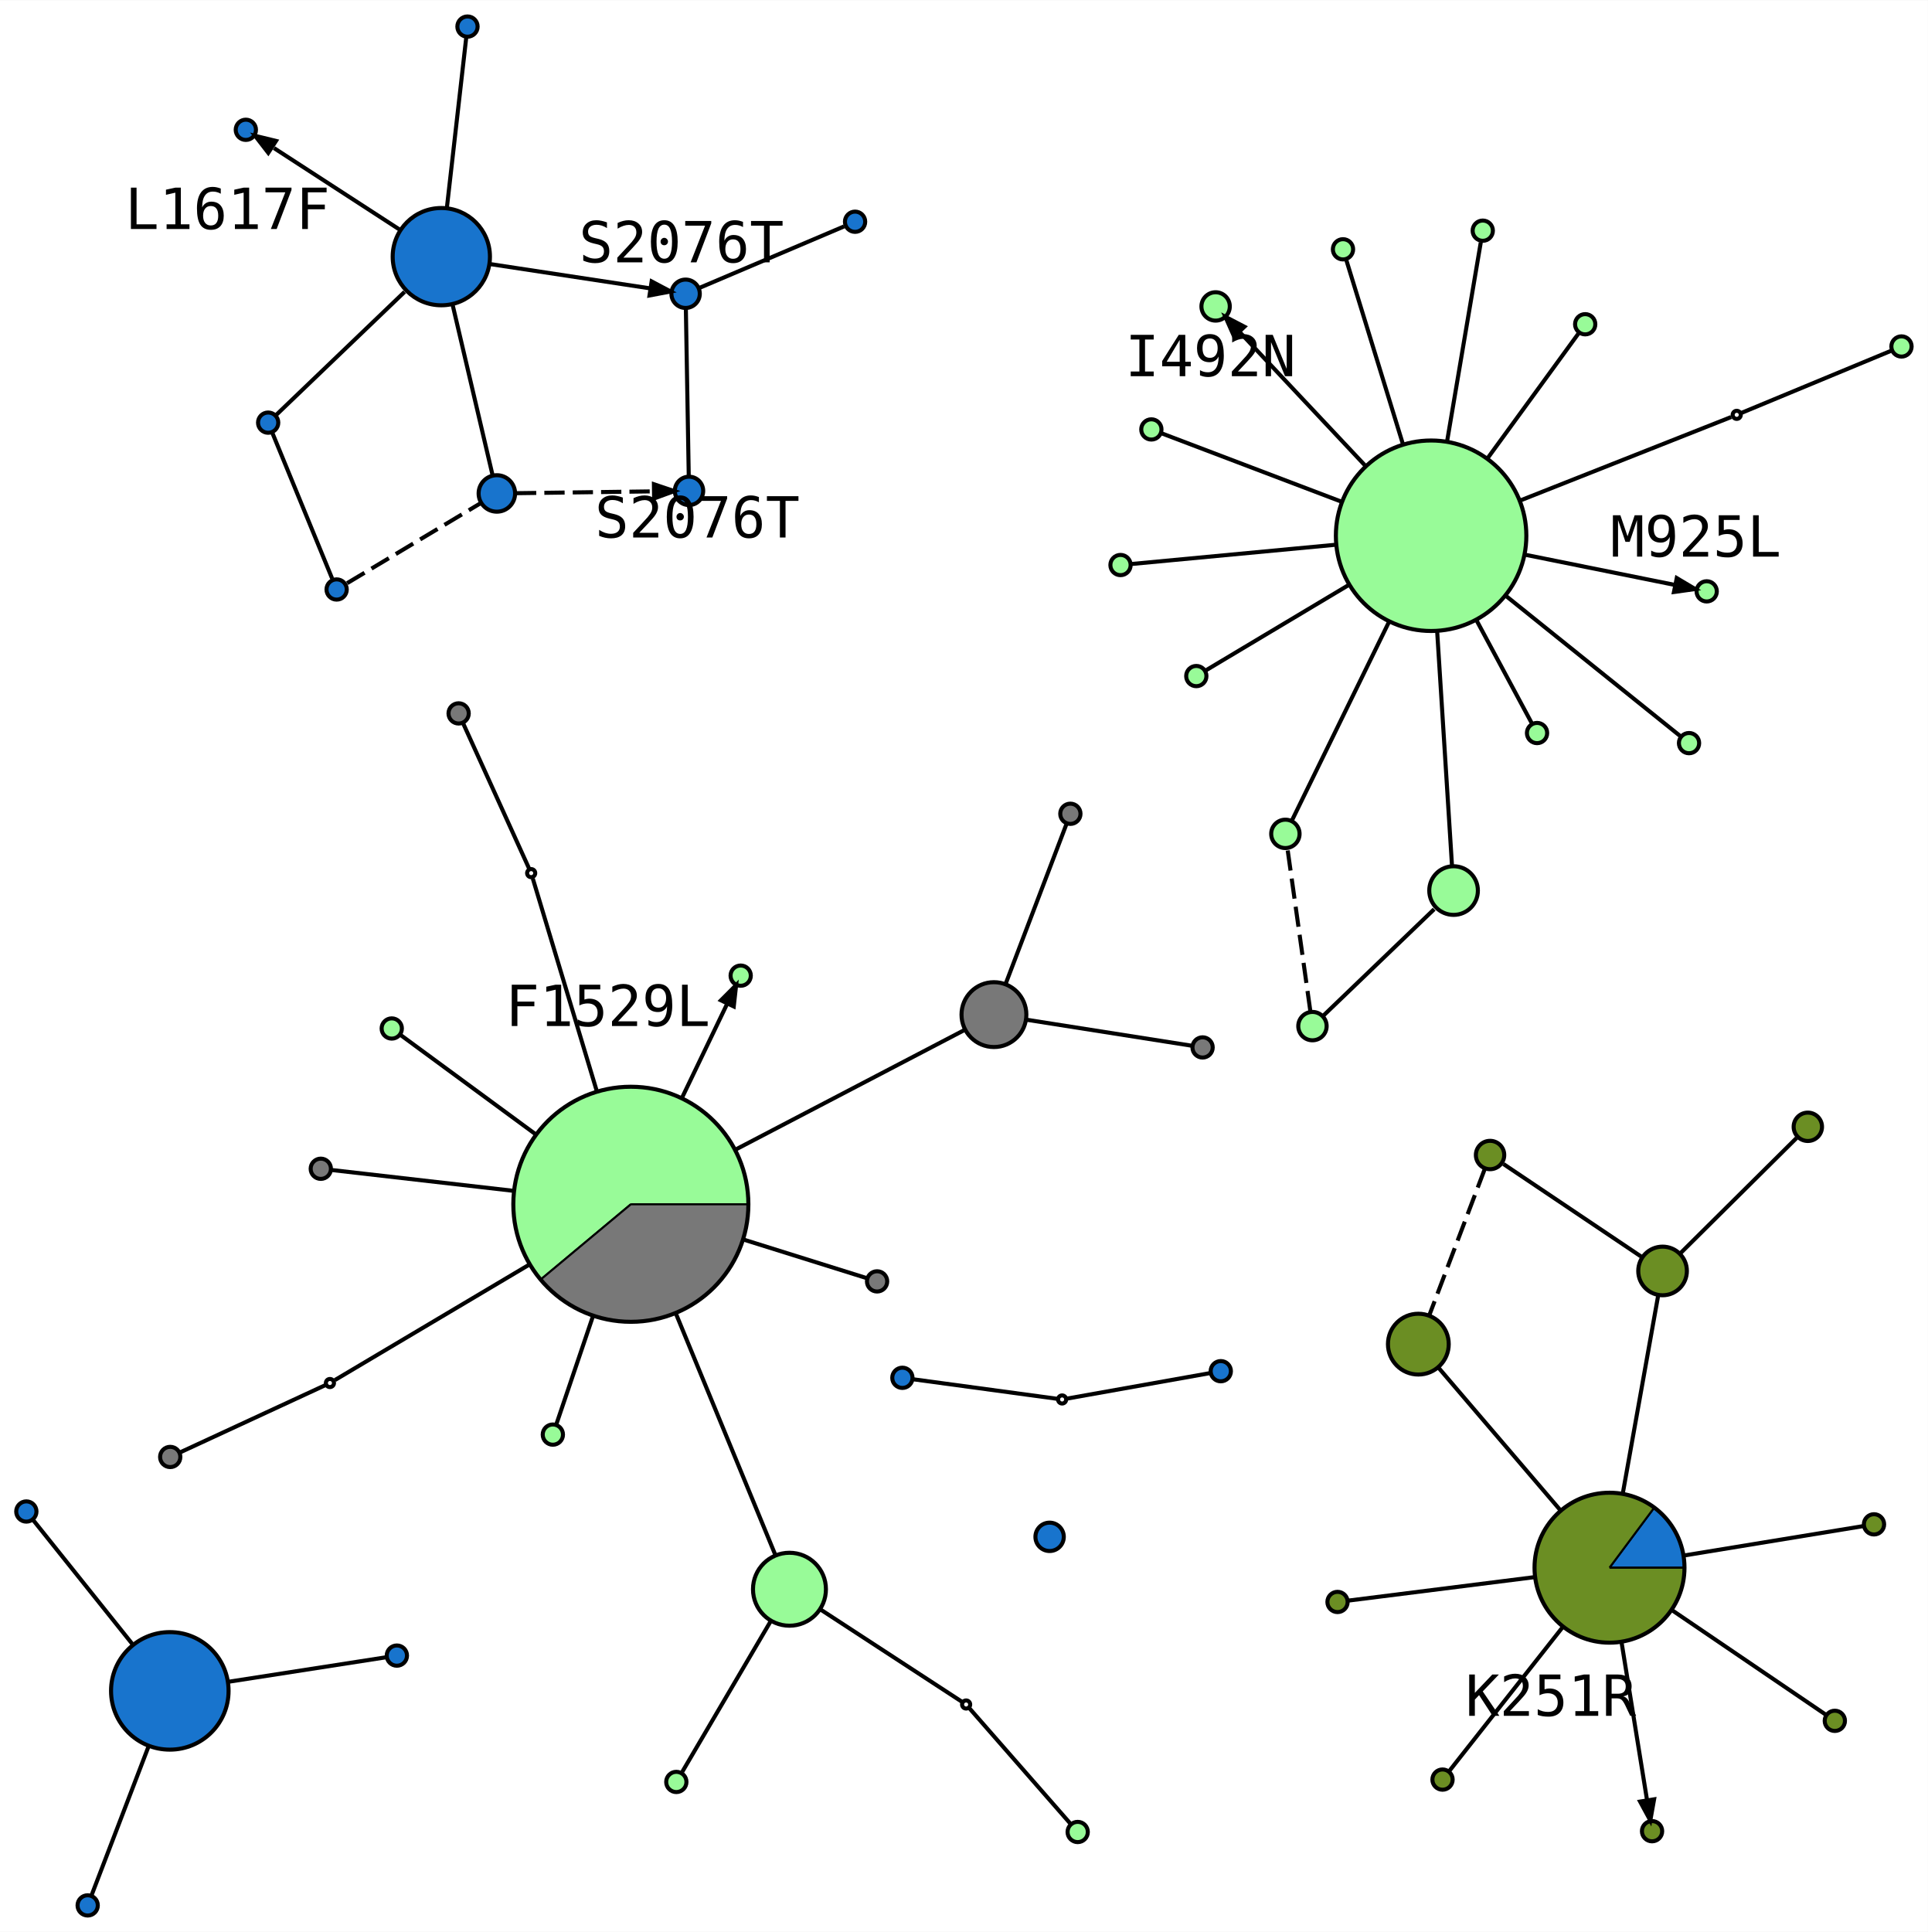
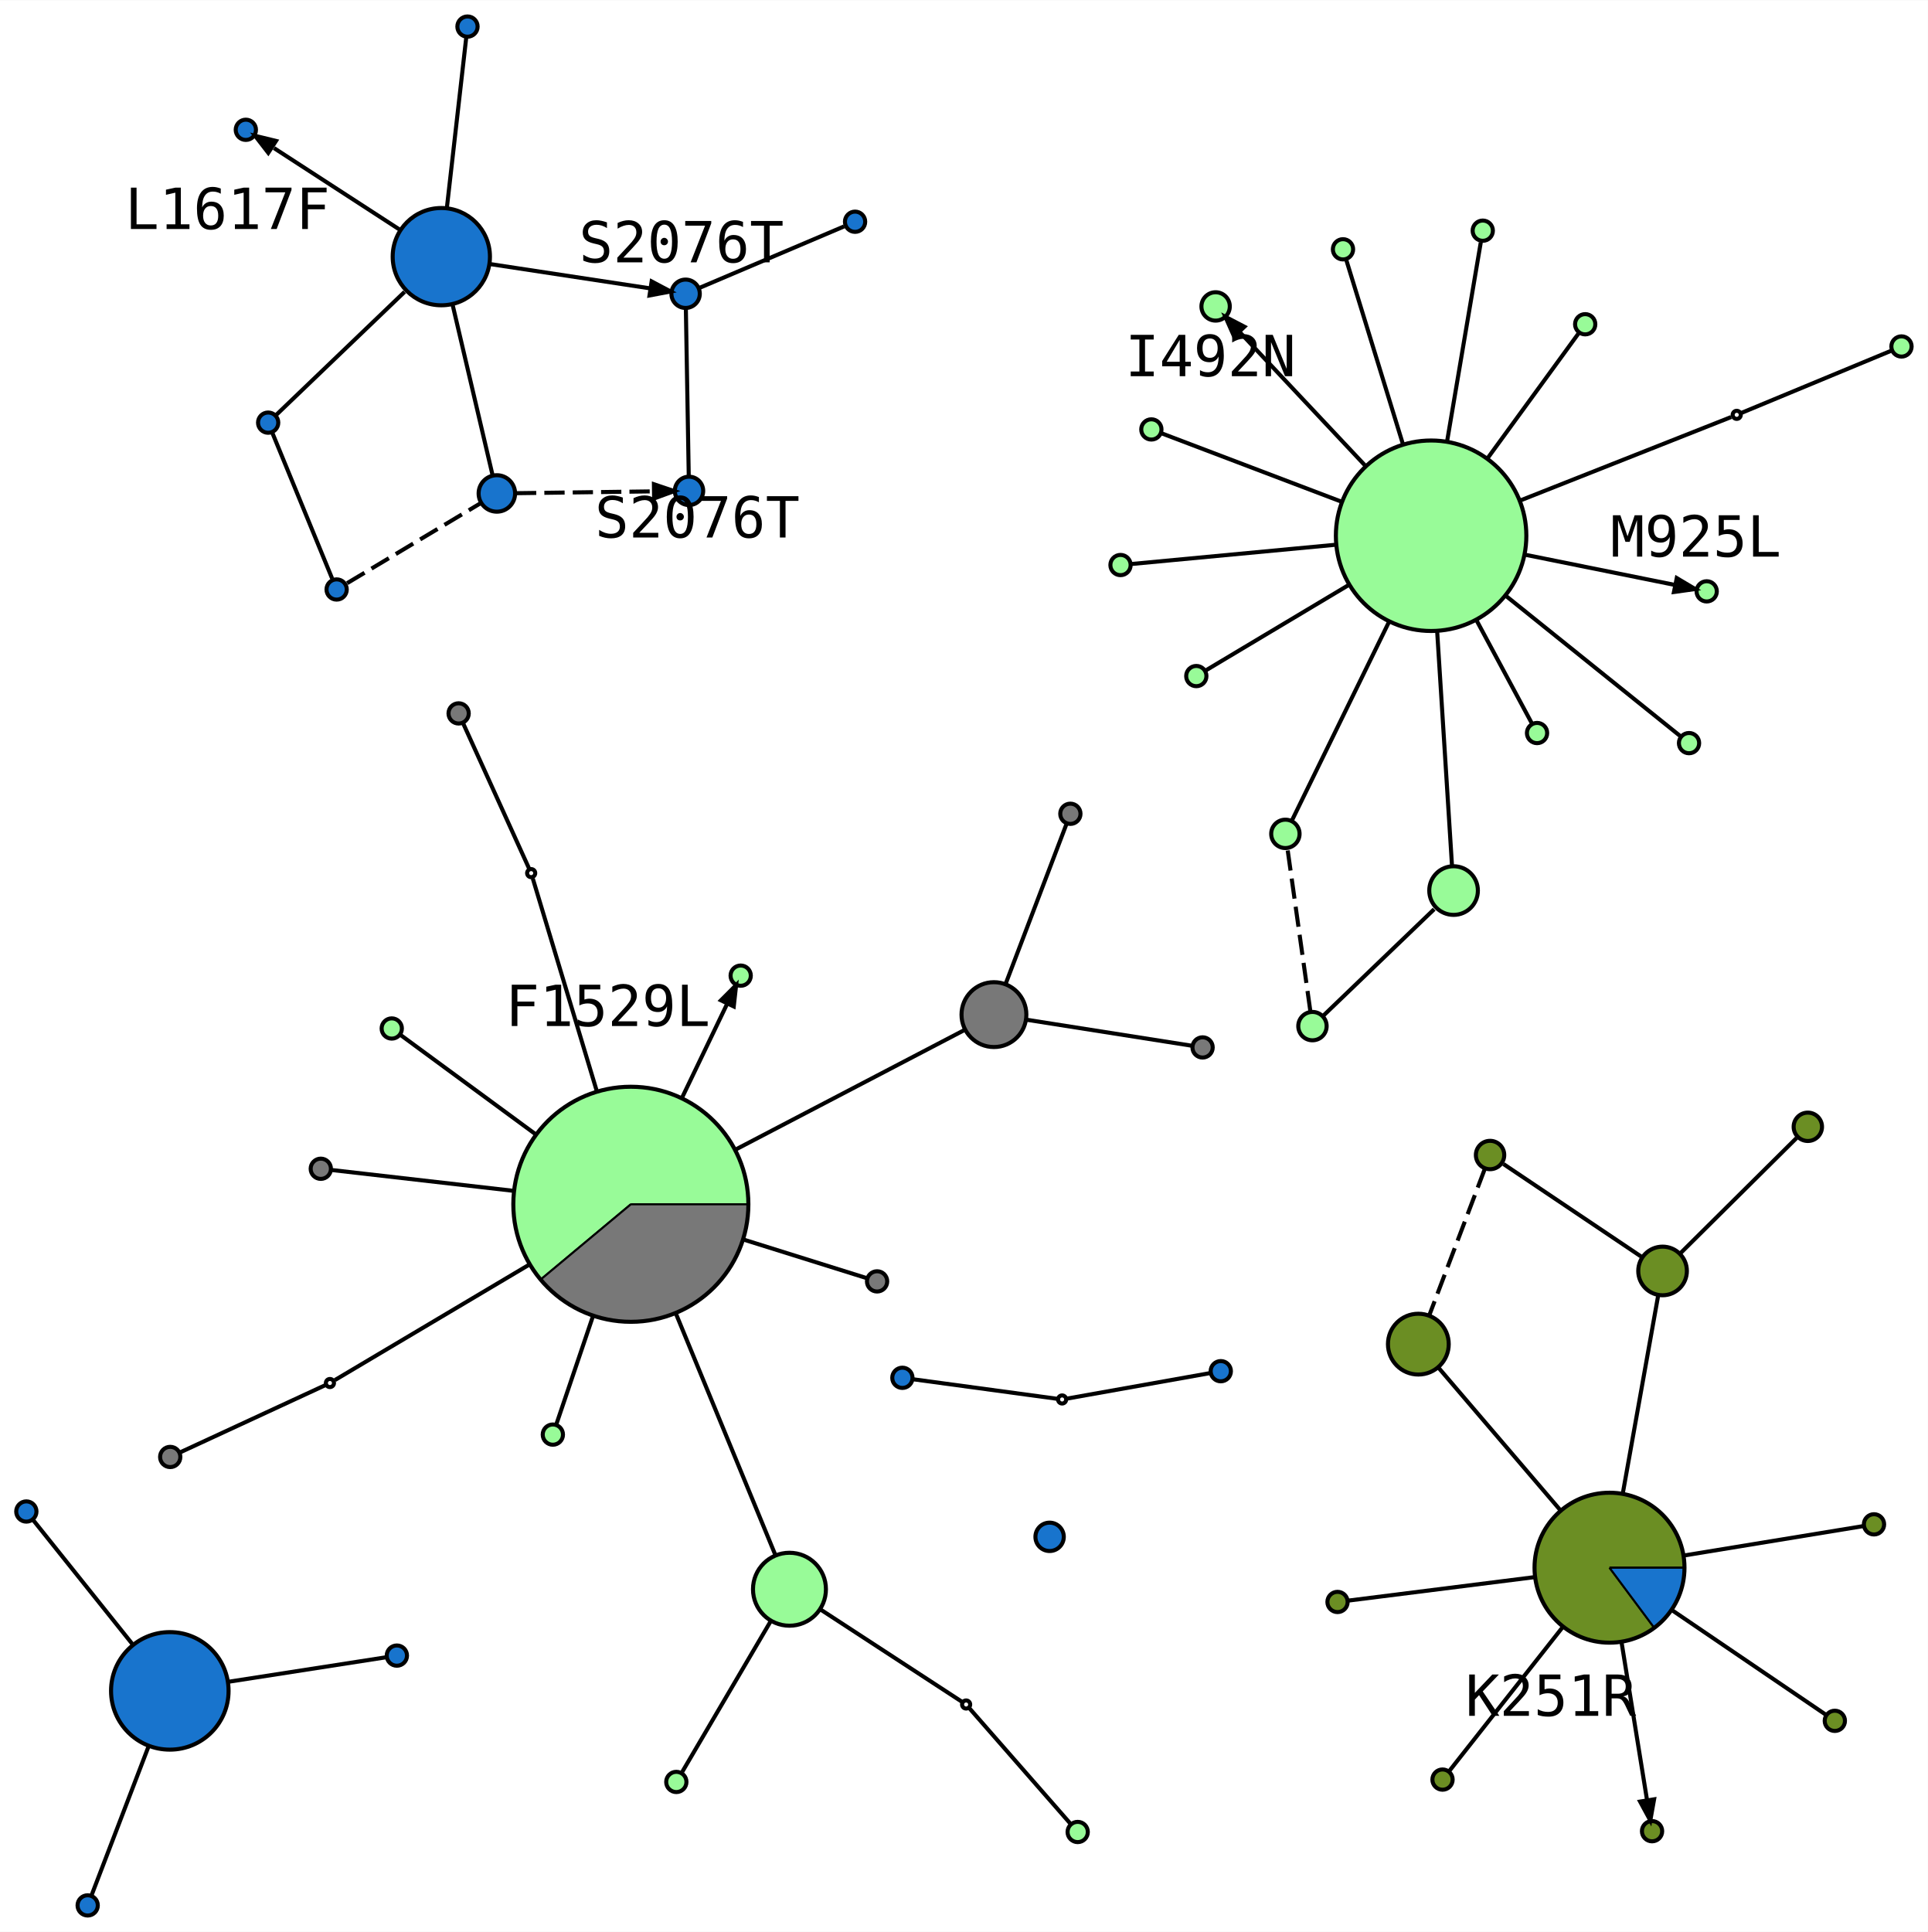
<svg xmlns="http://www.w3.org/2000/svg" width="476pt" height="477pt" viewBox="0.00 0.00 475.69 476.57">
  <g id="graph0" class="graph" transform="scale(1 1) rotate(0) translate(183.991 310.129)">
    <polygon fill="white" stroke="none" points="-183.991,166.438 -183.991,-310.129 291.703,-310.129 291.703,166.438 -183.991,166.438" />
    <g id="node1" class="node">
      <ellipse fill="palegreen" stroke="black" cx="92.496" cy="-170.776" rx="2.5" ry="2.5" />
    </g>
    <g id="node2" class="node">
      <ellipse fill="palegreen" stroke="black" cx="169.136" cy="-178.003" rx="23.5" ry="23.5" />
    </g>
    <g id="edge1" class="edge">
      <path fill="none" stroke="black" d="M95.046,-171.017C102.837,-171.751 126.935,-174.023 145.555,-175.779" />
    </g>
    <g id="node4" class="node">
      <ellipse fill="palegreen" stroke="black" cx="195.277" cy="-129.325" rx="2.5" ry="2.5" />
    </g>
    <g id="edge2" class="edge">
      <path fill="none" stroke="black" d="M180.374,-157.076C185.688,-147.181 191.414,-136.519 193.945,-131.806" />
    </g>
    <g id="node6" class="node">
      <ellipse fill="palegreen" stroke="black" cx="147.396" cy="-248.677" rx="2.5" ry="2.5" />
    </g>
    <g id="edge3" class="edge">
      <path fill="none" stroke="black" d="M162.137,-200.753C156.974,-217.54 150.469,-238.685 148.212,-246.025" />
    </g>
    <g id="node8" class="node">
      <ellipse fill="palegreen" stroke="black" cx="115.963" cy="-234.582" rx="3.5" ry="3.5" />
    </g>
    <g id="edge6" class="edge">
      <path fill="none" stroke="black" d="M152.893,-195.286C142.379,-206.473 129.308,-220.381 121.872,-228.294" />
      <polygon fill="black" stroke="black" points="120.521,-227.176 118.372,-232.018 123.072,-229.573 120.521,-227.176" />
      <text text-anchor="middle" x="114.713" y="-217.367" font-family="monospace" font-size="14.00">I492N</text>
    </g>
    <g id="node10" class="node">
      <ellipse fill="palegreen" stroke="black" cx="174.68" cy="-90.456" rx="6" ry="6" />
    </g>
    <g id="edge7" class="edge">
      <path fill="none" stroke="black" d="M170.621,-154.542C171.866,-134.89 173.555,-108.219 174.3,-96.454" />
    </g>
    <g id="node11" class="node">
      <ellipse fill="palegreen" stroke="black" cx="111.199" cy="-143.379" rx="2.5" ry="2.5" />
    </g>
    <g id="edge8" class="edge">
      <path fill="none" stroke="black" d="M148.872,-165.893C135.559,-157.937 119.541,-148.364 113.583,-144.804" />
    </g>
    <g id="node12" class="node">
      <ellipse fill="palegreen" stroke="black" cx="232.779" cy="-126.836" rx="2.5" ry="2.5" />
    </g>
    <g id="edge9" class="edge">
      <path fill="none" stroke="black" d="M187.544,-163.203C203.11,-150.689 223.917,-133.961 230.609,-128.58" />
    </g>
    <g id="node13" class="node">
      <ellipse fill="palegreen" stroke="black" cx="133.179" cy="-104.448" rx="3.5" ry="3.5" />
    </g>
    <g id="edge10" class="edge">
      <path fill="none" stroke="black" d="M158.736,-156.728C150.19,-139.247 138.85,-116.047 134.745,-107.652" />
    </g>
    <g id="node15" class="node">
      <ellipse fill="palegreen" stroke="black" cx="100.109" cy="-204.234" rx="2.5" ry="2.5" />
    </g>
    <g id="edge11" class="edge">
      <path fill="none" stroke="black" d="M146.915,-186.447C130.52,-192.677 109.867,-200.525 102.699,-203.25" />
    </g>
    <g id="node18" class="node">
      <ellipse fill="palegreen" stroke="black" cx="237.137" cy="-164.281" rx="2.5" ry="2.5" />
    </g>
    <g id="edge12" class="edge">
      <path fill="none" stroke="black" d="M192.538,-173.28C205.274,-170.71 220.214,-167.696 229.165,-165.89" />
      <polygon fill="black" stroke="black" points="229.749,-167.557 234.304,-164.852 229.057,-164.126 229.749,-167.557" />
      <text text-anchor="middle" x="234.473" y="-172.856" font-family="monospace" font-size="14.00">M925L</text>
    </g>
    <g id="node20" class="node">
      <ellipse fill="palegreen" stroke="black" cx="207.157" cy="-230.184" rx="2.5" ry="2.5" />
    </g>
    <g id="edge13" class="edge">
      <path fill="none" stroke="black" d="M183.078,-197.137C191.725,-209.004 201.881,-222.943 205.651,-228.116" />
    </g>
    <g id="node22" class="node">
      <ellipse fill="palegreen" stroke="black" cx="181.882" cy="-253.274" rx="2.5" ry="2.5" />
    </g>
    <g id="edge14" class="edge">
      <path fill="none" stroke="black" d="M173.099,-201.406C176.139,-219.359 180.037,-242.379 181.392,-250.38" />
    </g>
    <g id="node56" class="node">
      <ellipse fill="white" stroke="black" cx="244.548" cy="-207.832" rx="1" ry="1" />
    </g>
    <g id="edge4" class="edge">
      <path fill="none" stroke="black" d="M191.354,-186.791C210.818,-194.49 236.946,-204.825 243.174,-207.289" />
    </g>
    <g id="node3" class="node">
      <path fill="palegreen" stroke="black" stroke-width="0.5" d="M-28.328,-13.053C-28.328,-13.053 0.673,-13.053 0.673,-13.053 0.673,-14.213 0.603,-15.371 0.464,-16.523 0.326,-17.674 0.118,-18.815 -0.157,-19.942 -0.433,-21.068 -0.775,-22.177 -1.184,-23.262 -1.592,-24.347 -2.065,-25.407 -2.6,-26.436 -3.135,-27.464 -3.731,-28.46 -4.385,-29.417 -5.039,-30.374 -5.751,-31.291 -6.515,-32.164 -7.279,-33.036 -8.094,-33.861 -8.957,-34.636 -9.82,-35.41 -10.729,-36.132 -11.678,-36.798 -12.627,-37.464 -13.616,-38.072 -14.638,-38.619 -15.66,-39.166 -16.714,-39.652 -17.794,-40.073 -18.875,-40.494 -19.979,-40.85 -21.102,-41.139 -22.225,-41.428 -23.364,-41.649 -24.514,-41.802 -25.663,-41.954 -26.82,-42.038 -27.98,-42.051 -29.139,-42.065 -30.298,-42.01 -31.451,-41.885 -32.604,-41.76 -33.748,-41.566 -34.877,-41.304 -36.007,-41.042 -37.12,-40.713 -38.21,-40.318 -39.3,-39.923 -40.365,-39.462 -41.4,-38.94 -42.435,-38.417 -43.438,-37.833 -44.403,-37.19 -45.368,-36.547 -46.294,-35.847 -47.175,-35.094 -48.056,-34.34 -48.891,-33.535 -49.676,-32.681 -50.461,-31.828 -51.193,-30.928 -51.87,-29.986 -52.547,-29.045 -53.167,-28.064 -53.727,-27.049 -54.286,-26.033 -54.785,-24.985 -55.219,-23.91 -55.653,-22.835 -56.022,-21.735 -56.324,-20.615 -56.627,-19.496 -56.861,-18.359 -57.028,-17.212 -57.194,-16.064 -57.291,-14.908 -57.319,-13.749 -57.347,-12.59 -57.305,-11.43 -57.194,-10.276 -57.083,-9.122 -56.903,-7.975 -56.655,-6.843 -56.406,-5.71 -56.09,-4.594 -55.708,-3.499 -55.326,-2.404 -54.879,-1.333 -54.369,-0.292 -53.858,0.749 -53.286,1.759 -52.655,2.731 -52.024,3.704 -51.335,4.638 -50.592,5.528 -50.592,5.528 -28.328,-13.053 -28.328,-13.053" />
      <path fill="#787878" stroke="black" stroke-width="0.5" d="M-28.328,-13.053C-28.328,-13.053 -50.592,5.528 -50.592,5.528 -49.645,6.663 -48.612,7.724 -47.503,8.702 -46.394,9.68 -45.211,10.571 -43.966,11.368 -42.721,12.166 -41.417,12.867 -40.065,13.465 -38.712,14.064 -37.317,14.558 -35.889,14.943 -34.462,15.329 -33.007,15.605 -31.537,15.768 -30.068,15.932 -28.588,15.983 -27.111,15.921 -25.634,15.859 -24.163,15.684 -22.712,15.398 -21.262,15.111 -19.835,14.715 -18.445,14.211 -17.055,13.707 -15.706,13.098 -14.408,12.388 -13.111,11.678 -11.87,10.87 -10.696,9.971 -9.522,9.072 -8.419,8.085 -7.396,7.018 -6.372,5.951 -5.432,4.807 -4.583,3.596 -3.734,2.385 -2.979,1.112 -2.325,-0.214 -1.67,-1.54 -1.118,-2.914 -0.673,-4.324 -0.227,-5.734 0.109,-7.176 0.334,-8.637 0.559,-10.098 0.673,-11.575 0.673,-13.053 0.673,-13.053 -28.328,-13.053 -28.328,-13.053" />
      <ellipse fill="none" stroke="black" cx="-28.328" cy="-13.053" rx="29" ry="29" />
    </g>
    <g id="node5" class="node">
      <ellipse fill="palegreen" stroke="black" cx="10.81" cy="81.93" rx="9" ry="9" />
    </g>
    <g id="edge15" class="edge">
      <path fill="none" stroke="black" d="M-17.217,13.911C-8.9,34.094 1.94,60.403 7.38,73.605" />
    </g>
    <g id="node14" class="node">
      <ellipse fill="palegreen" stroke="black" cx="-47.574" cy="43.775" rx="2.5" ry="2.5" />
    </g>
    <g id="edge16" class="edge">
      <path fill="none" stroke="black" d="M-37.725,14.695C-41.389,25.514 -45.097,36.462 -46.722,41.26" />
    </g>
    <g id="node17" class="node">
      <ellipse fill="palegreen" stroke="black" cx="-1.225" cy="-69.465" rx="2.5" ry="2.5" />
    </g>
    <g id="edge17" class="edge">
      <path fill="none" stroke="black" d="M-15.729,-39.278C-11.665,-47.737 -7.486,-56.435 -4.664,-62.308" />
      <polygon fill="black" stroke="black" points="-6.092,-63.377 -2.349,-67.126 -2.937,-61.862 -6.092,-63.377" />
      <text text-anchor="middle" x="-34.023" y="-57.034" font-family="monospace" font-size="14.00">F1529L</text>
    </g>
    <g id="node19" class="node">
      <ellipse fill="palegreen" stroke="black" cx="-87.325" cy="-56.425" rx="2.5" ry="2.5" />
    </g>
    <g id="edge18" class="edge">
      <path fill="none" stroke="black" d="M-51.984,-30.444C-65.064,-40.06 -79.739,-50.848 -85.162,-54.834" />
    </g>
    <g id="node23" class="node">
      <ellipse fill="#787878" stroke="black" cx="61.264" cy="-59.85" rx="8" ry="8" />
    </g>
    <g id="edge19" class="edge">
      <path fill="none" stroke="black" d="M-2.414,-26.589C16.811,-36.631 41.715,-49.639 53.897,-56.002" />
    </g>
    <g id="node27" class="node">
      <ellipse fill="#787878" stroke="black" cx="-104.835" cy="-21.815" rx="2.5" ry="2.5" />
    </g>
    <g id="edge24" class="edge">
      <path fill="none" stroke="black" d="M-57.252,-16.366C-74.855,-18.382 -95.265,-20.719 -102.3,-21.525" />
    </g>
    <g id="node28" class="node">
      <ellipse fill="#787878" stroke="black" cx="32.431" cy="5.972" rx="2.5" ry="2.5" />
    </g>
    <g id="edge25" class="edge">
      <path fill="none" stroke="black" d="M-0.438,-4.321C11.791,-0.491 24.562,3.507 29.876,5.172" />
    </g>
    <g id="node57" class="node">
      <ellipse fill="white" stroke="black" cx="-52.923" cy="-94.757" rx="1" ry="1" />
    </g>
    <g id="edge20" class="edge">
      <path fill="none" stroke="black" d="M-36.792,-41.171C-43.017,-61.851 -50.698,-87.367 -52.521,-93.423" />
    </g>
    <g id="node58" class="node">
      <ellipse fill="white" stroke="black" cx="-102.581" cy="31.049" rx="1" ry="1" />
    </g>
    <g id="edge22" class="edge">
      <path fill="none" stroke="black" d="M-53.466,1.878C-72.315,13.073 -95.782,27.011 -101.354,30.32" />
    </g>
    <g id="node21" class="node">
      <ellipse fill="palegreen" stroke="black" cx="-17.108" cy="129.477" rx="2.5" ry="2.5" />
    </g>
    <g id="edge28" class="edge">
      <path fill="none" stroke="black" d="M6.2,89.781C-0.243,100.754 -11.603,120.102 -15.637,126.971" />
    </g>
    <g id="node59" class="node">
      <ellipse fill="white" stroke="black" cx="54.403" cy="110.369" rx="1" ry="1" />
    </g>
    <g id="edge26" class="edge">
      <path fill="none" stroke="black" d="M18.404,86.884C29.332,94.013 48.698,106.647 53.368,109.694" />
    </g>
    <g id="node7" class="node">
      <ellipse fill="palegreen" stroke="black" cx="285.203" cy="-224.703" rx="2.5" ry="2.5" />
    </g>
    <g id="node9" class="node">
      <ellipse fill="palegreen" stroke="black" cx="139.859" cy="-57.011" rx="3.5" ry="3.5" />
    </g>
    <g id="edge29" class="edge">
      <path fill="none" stroke="black" d="M142.592,-59.636C148.492,-65.302 162.487,-78.745 169.893,-85.858" />
    </g>
    <g id="edge54" class="edge">
      <path fill="none" stroke="black" stroke-dasharray="5,2" d="M139.335,-60.734C138.08,-69.645 134.917,-92.113 133.683,-100.873" />
    </g>
    <g id="node16" class="node">
      <ellipse fill="palegreen" stroke="black" cx="81.93" cy="141.824" rx="2.5" ry="2.5" />
    </g>
    <g id="node25" class="node">
      <ellipse fill="#787878" stroke="black" cx="112.749" cy="-51.753" rx="2.5" ry="2.5" />
    </g>
    <g id="edge30" class="edge">
      <path fill="none" stroke="black" d="M69.309,-58.585C81.074,-56.735 102.398,-53.381 109.981,-52.189" />
    </g>
    <g id="node29" class="node">
      <ellipse fill="#787878" stroke="black" cx="80.124" cy="-109.402" rx="2.5" ry="2.5" />
    </g>
    <g id="edge31" class="edge">
      <path fill="none" stroke="black" d="M64.211,-67.593C68.521,-78.916 76.332,-99.439 79.11,-106.738" />
    </g>
    <g id="node24" class="node">
      <ellipse fill="#787878" stroke="black" cx="-70.823" cy="-134.168" rx="2.5" ry="2.5" />
    </g>
    <g id="node26" class="node">
      <ellipse fill="#787878" stroke="black" cx="-141.99" cy="49.291" rx="2.5" ry="2.5" />
    </g>
    <g id="node30" class="node">
      <ellipse fill="#1874cd" stroke="black" cx="-142.09" cy="107.007" rx="14.5" ry="14.5" />
    </g>
    <g id="node38" class="node">
      <ellipse fill="#1874cd" stroke="black" cx="-86.063" cy="98.303" rx="2.5" ry="2.5" />
    </g>
    <g id="edge32" class="edge">
      <path fill="none" stroke="black" d="M-127.662,104.766C-114.433,102.711 -95.872,99.827 -88.877,98.74" />
    </g>
    <g id="node41" class="node">
      <ellipse fill="#1874cd" stroke="black" cx="-162.356" cy="159.938" rx="2.5" ry="2.5" />
    </g>
    <g id="edge33" class="edge">
      <path fill="none" stroke="black" d="M-147.309,120.638C-152.094,133.136 -158.808,150.671 -161.338,157.28" />
    </g>
    <g id="node44" class="node">
      <ellipse fill="#1874cd" stroke="black" cx="-177.491" cy="62.751" rx="2.5" ry="2.5" />
    </g>
    <g id="edge34" class="edge">
      <path fill="none" stroke="black" d="M-151.391,95.38C-159.75,84.931 -171.361,70.415 -175.733,64.95" />
    </g>
    <g id="node31" class="node">
      <ellipse fill="#1874cd" stroke="black" cx="-75.096" cy="-246.863" rx="12" ry="12" />
    </g>
    <g id="node36" class="node">
      <ellipse fill="#1874cd" stroke="black" cx="-117.822" cy="-205.908" rx="2.5" ry="2.5" />
    </g>
    <g id="edge35" class="edge">
      <path fill="none" stroke="black" d="M-84.157,-238.178C-94.347,-228.41 -110.202,-213.212 -115.79,-207.856" />
    </g>
    <g id="node37" class="node">
      <ellipse fill="#1874cd" stroke="black" cx="-68.638" cy="-303.629" rx="2.5" ry="2.5" />
    </g>
    <g id="edge36" class="edge">
      <path fill="none" stroke="black" d="M-73.727,-258.902C-72.187,-272.44 -69.79,-293.505 -68.946,-300.929" />
    </g>
    <g id="node39" class="node">
      <ellipse fill="#1874cd" stroke="black" cx="-14.818" cy="-237.707" rx="3.5" ry="3.5" />
    </g>
    <g id="edge37" class="edge">
      <path fill="none" stroke="black" d="M-63.187,-245.054C-51.492,-243.278 -33.93,-240.61 -23.497,-239.025" />
      <polygon fill="black" stroke="black" points="-23.197,-240.75 -18.517,-238.269 -23.723,-237.289 -23.197,-240.75" />
      <text text-anchor="middle" x="-15.861" y="-245.463" font-family="monospace" font-size="14.00">S2076T</text>
    </g>
    <g id="node42" class="node">
      <ellipse fill="#1874cd" stroke="black" cx="-61.391" cy="-188.439" rx="4.5" ry="4.5" />
    </g>
    <g id="edge38" class="edge">
      <path fill="none" stroke="black" d="M-72.323,-235.04C-69.288,-222.103 -64.575,-202.012 -62.47,-193.039" />
    </g>
    <g id="node43" class="node">
      <ellipse fill="#1874cd" stroke="black" cx="-123.33" cy="-278.163" rx="2.5" ry="2.5" />
    </g>
    <g id="edge39" class="edge">
      <path fill="none" stroke="black" d="M-85.326,-253.501C-94.672,-259.566 -108.241,-268.371 -116.384,-273.655" />
      <polygon fill="black" stroke="black" points="-117.794,-272.484 -121.036,-276.674 -115.889,-275.42 -117.794,-272.484" />
      <text text-anchor="middle" x="-127.87" y="-253.686" font-family="monospace" font-size="14.00">L1617F</text>
    </g>
    <g id="node32" class="node">
      <ellipse fill="#1874cd" stroke="black" cx="38.674" cy="29.763" rx="2.5" ry="2.5" />
    </g>
    <g id="node60" class="node">
      <ellipse fill="white" stroke="black" cx="78.086" cy="35.107" rx="1" ry="1" />
    </g>
    <g id="edge40" class="edge">
      <path fill="none" stroke="black" d="M41.26,30.113C48.932,31.154 71.373,34.197 76.864,34.942" />
    </g>
    <g id="node33" class="node">
      <ellipse fill="#1874cd" stroke="black" cx="-100.926" cy="-164.742" rx="2.5" ry="2.5" />
    </g>
    <g id="edge42" class="edge">
      <path fill="none" stroke="black" d="M-102.034,-167.443C-105.147,-175.027 -113.931,-196.429 -116.859,-203.562" />
    </g>
    <g id="edge55" class="edge">
      <path fill="none" stroke="black" stroke-dasharray="5,2" d="M-98.332,-166.297C-91.598,-170.333 -73.521,-181.168 -65.418,-186.025" />
    </g>
    <g id="node34" class="node">
      <ellipse fill="#1874cd" stroke="black" cx="117.239" cy="28.13" rx="2.5" ry="2.5" />
    </g>
    <g id="node35" class="node">
-       <path fill="#1874cd" stroke="black" stroke-width="0.5" d="M213.157,76.614C213.157,76.614 231.657,76.614 231.657,76.614 231.657,75.896 231.615,75.179 231.532,74.466 231.449,73.753 231.324,73.046 231.158,72.347 230.993,71.649 230.787,70.961 230.541,70.286 230.296,69.612 230.011,68.952 229.689,68.311 229.367,67.67 229.008,67.048 228.614,66.448 228.219,65.848 227.79,65.272 227.329,64.722 226.868,64.172 226.375,63.65 225.853,63.157 225.33,62.665 224.78,62.203 224.204,61.775 224.204,61.775 213.157,76.614 213.157,76.614" />
-       <path fill="olivedrab" stroke="black" stroke-width="0.5" d="M213.157,76.614C213.157,76.614 224.204,61.775 224.204,61.775 223.377,61.158 222.499,60.612 221.58,60.142 220.661,59.673 219.704,59.28 218.72,58.97 217.736,58.66 216.727,58.432 215.705,58.29 214.683,58.148 213.651,58.092 212.619,58.122 211.587,58.152 210.56,58.268 209.548,58.469 208.536,58.671 207.542,58.956 206.578,59.323 205.613,59.69 204.681,60.138 203.791,60.66 202.901,61.182 202.056,61.779 201.265,62.442 200.475,63.105 199.741,63.834 199.072,64.62 198.403,65.405 197.801,66.246 197.272,67.132 196.743,68.018 196.289,68.947 195.915,69.909 195.541,70.871 195.248,71.862 195.039,72.873 194.831,73.883 194.707,74.91 194.669,75.941 194.632,76.973 194.681,78.005 194.815,79.029 194.95,80.052 195.17,81.062 195.473,82.048 195.776,83.035 196.162,83.994 196.625,84.917 197.088,85.839 197.628,86.721 198.238,87.553 198.848,88.385 199.527,89.165 200.267,89.884 201.008,90.603 201.807,91.259 202.656,91.845 203.506,92.431 204.403,92.944 205.339,93.38 206.274,93.817 207.244,94.174 208.239,94.448 209.234,94.722 210.25,94.913 211.277,95.018 212.303,95.123 213.337,95.142 214.367,95.074 215.397,95.007 216.419,94.853 217.423,94.615 218.428,94.377 219.41,94.055 220.361,93.654 221.311,93.252 222.227,92.771 223.097,92.217 223.967,91.662 224.79,91.036 225.556,90.344 226.322,89.652 227.029,88.898 227.669,88.088 228.309,87.279 228.88,86.417 229.376,85.512 229.873,84.607 230.293,83.662 230.632,82.688 230.97,81.713 231.227,80.711 231.399,79.694 231.571,78.676 231.657,77.646 231.657,76.614 231.657,76.614 213.157,76.614 213.157,76.614" />
+       <path fill="olivedrab" stroke="black" stroke-width="0.5" d="M213.157,76.614C213.157,76.614 231.657,76.614 231.657,76.614 231.657,75.582 231.571,74.552 231.399,73.534 231.227,72.516 230.97,71.515 230.632,70.54 230.293,69.565 229.873,68.62 229.376,67.716 228.88,66.811 228.309,65.949 227.669,65.139 227.029,64.33 226.322,63.575 225.556,62.884 224.79,62.192 223.967,61.566 223.097,61.011 222.227,60.457 221.311,59.976 220.361,59.574 219.41,59.172 218.428,58.85 217.423,58.612 216.419,58.374 215.397,58.221 214.367,58.153 213.337,58.086 212.303,58.105 211.277,58.21 210.25,58.315 209.234,58.505 208.239,58.779 207.244,59.054 206.274,59.411 205.339,59.847 204.403,60.283 203.506,60.797 202.656,61.383 201.807,61.968 201.008,62.624 200.267,63.343 199.527,64.062 198.848,64.842 198.238,65.675 197.628,66.507 197.088,67.389 196.625,68.311 196.162,69.233 195.776,70.193 195.473,71.179 195.17,72.166 194.95,73.176 194.815,74.199 194.681,75.222 194.632,76.255 194.669,77.286 194.707,78.318 194.831,79.344 195.039,80.355 195.248,81.366 195.541,82.357 195.915,83.319 196.289,84.281 196.743,85.21 197.272,86.096 197.801,86.982 198.403,87.822 199.072,88.608 199.741,89.394 200.475,90.122 201.265,90.786 202.056,91.449 202.901,92.045 203.791,92.568 204.681,93.09 205.613,93.537 206.578,93.904 207.542,94.271 208.536,94.557 209.548,94.758 210.56,94.96 211.587,95.076 212.619,95.106 213.651,95.136 214.683,95.08 215.705,94.938 216.727,94.795 217.736,94.568 218.72,94.258 219.704,93.947 220.661,93.555 221.58,93.085 222.499,92.615 223.377,92.069 224.204,91.453 224.204,91.453 213.157,76.614 213.157,76.614" />
+       <path fill="#1874cd" stroke="black" stroke-width="0.5" d="M213.157,76.614C213.157,76.614 224.204,91.453 224.204,91.453 224.78,91.025 225.33,90.563 225.853,90.07 226.375,89.578 226.868,89.055 227.329,88.505 227.79,87.956 228.219,87.379 228.614,86.78 229.008,86.18 229.367,85.558 229.689,84.917 230.011,84.275 230.296,83.616 230.541,82.941 230.787,82.267 230.993,81.579 231.158,80.88 231.324,80.182 231.449,79.474 231.532,78.761 231.615,78.049 231.657,77.332 231.657,76.614 231.657,76.614 213.157,76.614 213.157,76.614" />
      <ellipse fill="none" stroke="black" cx="213.157" cy="76.614" rx="18.5" ry="18.5" />
    </g>
    <g id="node47" class="node">
      <ellipse fill="olivedrab" stroke="black" cx="226.249" cy="3.398" rx="6" ry="6" />
    </g>
    <g id="edge43" class="edge">
      <path fill="none" stroke="black" d="M216.461,58.138C219.309,42.21 223.253,20.154 225.147,9.561" />
    </g>
    <g id="node50" class="node">
      <ellipse fill="olivedrab" stroke="black" cx="278.421" cy="65.918" rx="2.5" ry="2.5" />
    </g>
    <g id="edge44" class="edge">
      <path fill="none" stroke="black" d="M231.685,73.578C247.362,71.008 268.417,67.558 275.762,66.354" />
    </g>
    <g id="node51" class="node">
      <ellipse fill="olivedrab" stroke="black" cx="165.988" cy="21.455" rx="7.5" ry="7.5" />
    </g>
    <g id="edge45" class="edge">
      <path fill="none" stroke="black" d="M201.01,62.409C191.292,51.046 178.157,35.685 171.054,27.38" />
    </g>
    <g id="node52" class="node">
      <ellipse fill="olivedrab" stroke="black" cx="146.045" cy="85.068" rx="2.5" ry="2.5" />
    </g>
    <g id="edge46" class="edge">
      <path fill="none" stroke="black" d="M194.462,78.969C178.328,81.001 156.449,83.757 148.811,84.72" />
    </g>
    <g id="node53" class="node">
      <ellipse fill="olivedrab" stroke="black" cx="268.755" cy="114.398" rx="2.5" ry="2.5" />
    </g>
    <g id="edge47" class="edge">
      <path fill="none" stroke="black" d="M228.644,87.139C242.011,96.222 260.136,108.54 266.464,112.84" />
    </g>
    <g id="node54" class="node">
      <ellipse fill="olivedrab" stroke="black" cx="171.953" cy="128.896" rx="2.5" ry="2.5" />
    </g>
    <g id="edge48" class="edge">
      <path fill="none" stroke="black" d="M201.679,91.177C191.774,103.746 178.341,120.791 173.652,126.741" />
    </g>
    <g id="node55" class="node">
      <ellipse fill="olivedrab" stroke="black" cx="223.656" cy="141.628" rx="2.5" ry="2.5" />
    </g>
    <g id="edge49" class="edge">
      <path fill="none" stroke="black" d="M216.138,95.07C218.206,107.881 220.858,124.297 222.396,133.822" />
      <polygon fill="black" stroke="black" points="224.159,133.763 223.228,138.978 220.704,134.321 224.159,133.763" />
      <text text-anchor="middle" x="198.674" y="113.166" font-family="monospace" font-size="14.00">K251R</text>
    </g>
    <g id="node45" class="node">
      <ellipse fill="#1874cd" stroke="black" cx="-13.976" cy="-189.071" rx="3.5" ry="3.5" />
    </g>
    <g id="edge50" class="edge">
      <path fill="none" stroke="black" d="M-14.752,-233.89C-14.594,-224.754 -14.195,-201.718 -14.04,-192.736" />
    </g>
    <g id="node46" class="node">
      <ellipse fill="#1874cd" stroke="black" cx="26.998" cy="-255.479" rx="2.5" ry="2.5" />
    </g>
    <g id="edge51" class="edge">
      <path fill="none" stroke="black" d="M-11.537,-239.101C-3.528,-242.506 16.905,-251.19 24.286,-254.327" />
    </g>
    <g id="node40" class="node">
      <ellipse fill="#1874cd" stroke="black" cx="75" cy="69" rx="3.5" ry="3.5" />
    </g>
    <g id="edge56" class="edge">
      <path fill="none" stroke="black" stroke-dasharray="5,2" d="M-56.672,-188.502C-48.761,-188.607 -32.71,-188.821 -22.7,-188.954" />
      <polygon fill="black" stroke="black" points="-22.634,-190.705 -17.611,-189.022 -22.587,-187.206 -22.634,-190.705" />
      <text text-anchor="middle" x="-11.94" y="-177.565" font-family="monospace" font-size="14.00">S2076T</text>
    </g>
    <g id="node48" class="node">
      <ellipse fill="olivedrab" stroke="black" cx="262.092" cy="-32.168" rx="3.5" ry="3.5" />
    </g>
    <g id="edge52" class="edge">
      <path fill="none" stroke="black" d="M230.644,-0.963C238.122,-8.383 253.11,-23.255 259.31,-29.407" />
    </g>
    <g id="node49" class="node">
      <ellipse fill="olivedrab" stroke="black" cx="183.682" cy="-25.207" rx="3.5" ry="3.5" />
    </g>
    <g id="edge53" class="edge">
      <path fill="none" stroke="black" d="M221.03,-0.11C212.15,-6.077 194.35,-18.038 186.987,-22.986" />
    </g>
    <g id="edge57" class="edge">
      <path fill="none" stroke="black" stroke-dasharray="5,2" d="M182.41,-21.851C179.557,-14.328 172.597,4.026 168.716,14.26" />
    </g>
    <g id="edge5" class="edge">
      <path fill="none" stroke="black" d="M245.553,-208.249C250.737,-210.4 274.526,-220.272 282.551,-223.602" />
    </g>
    <g id="edge21" class="edge">
      <path fill="none" stroke="black" d="M-53.365,-95.731C-55.648,-100.757 -66.122,-123.818 -69.655,-131.597" />
    </g>
    <g id="edge23" class="edge">
      <path fill="none" stroke="black" d="M-103.555,31.5C-108.581,33.826 -131.641,44.501 -139.42,48.101" />
    </g>
    <g id="edge27" class="edge">
      <path fill="none" stroke="black" d="M55.084,111.147C58.594,115.158 74.702,133.564 80.135,139.773" />
    </g>
    <g id="edge41" class="edge">
      <path fill="none" stroke="black" d="M79.389,34.875C85.015,33.873 107.28,29.905 114.768,28.57" />
    </g>
  </g>
</svg>
